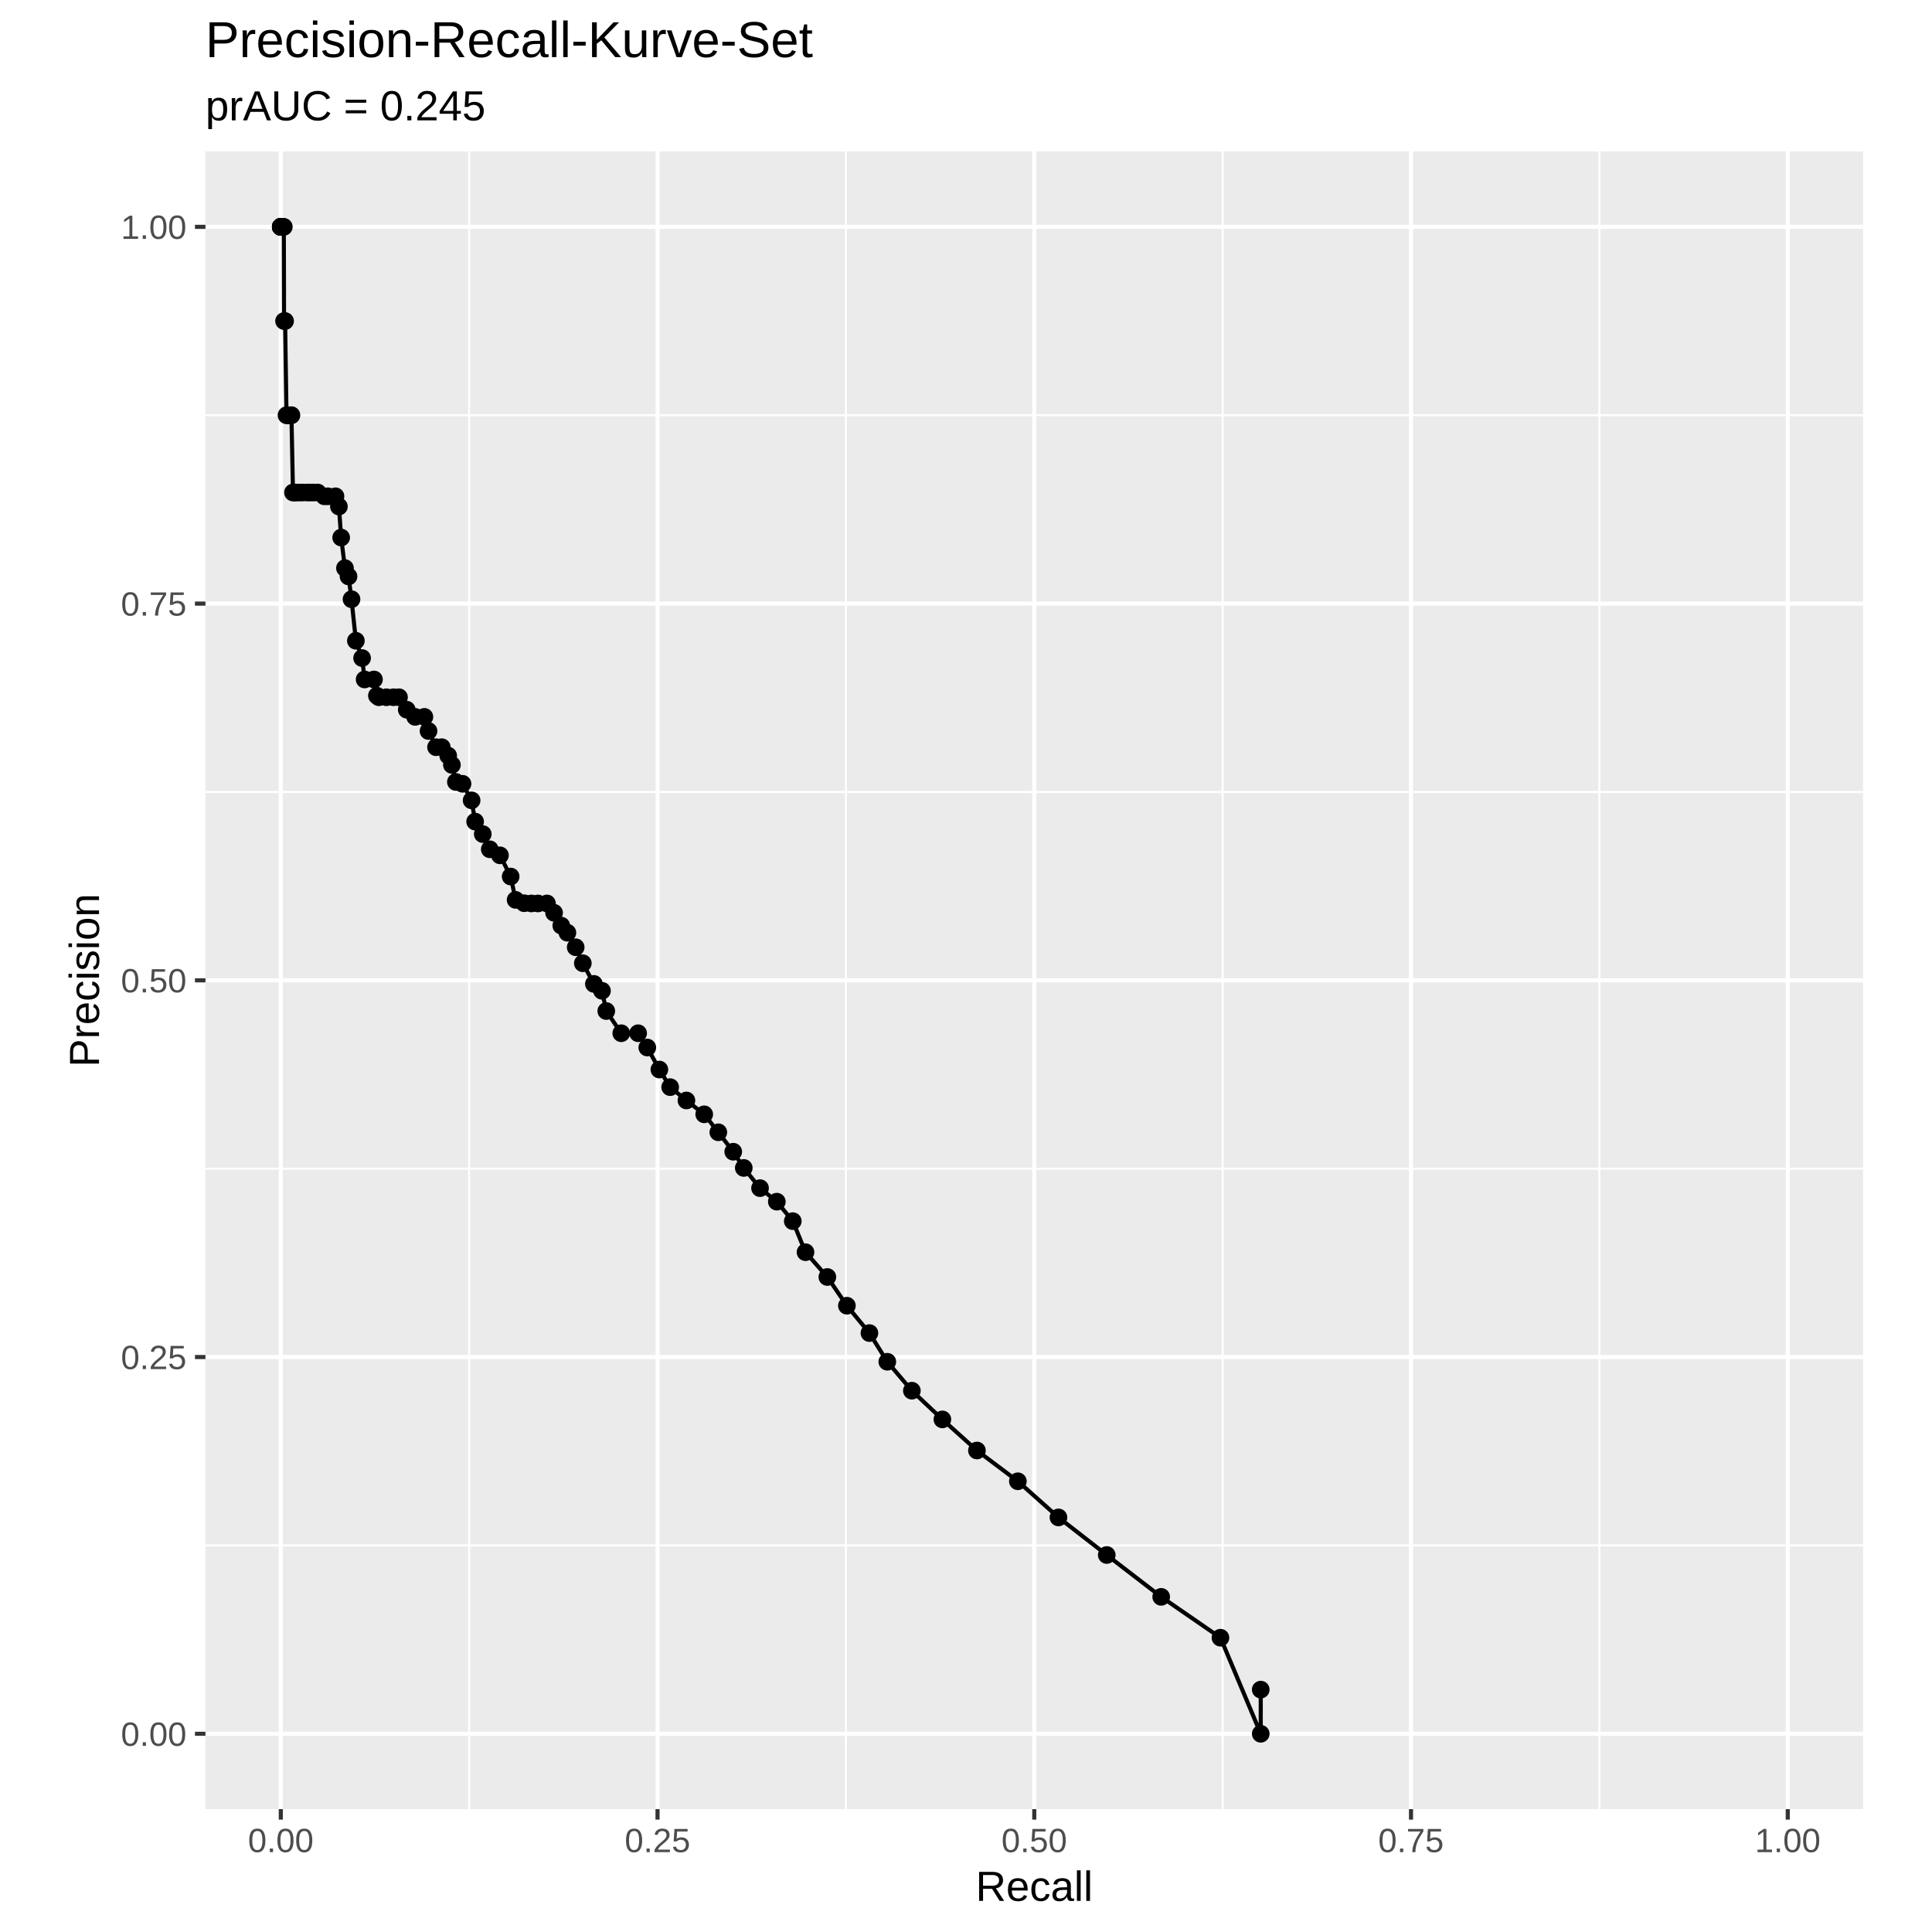
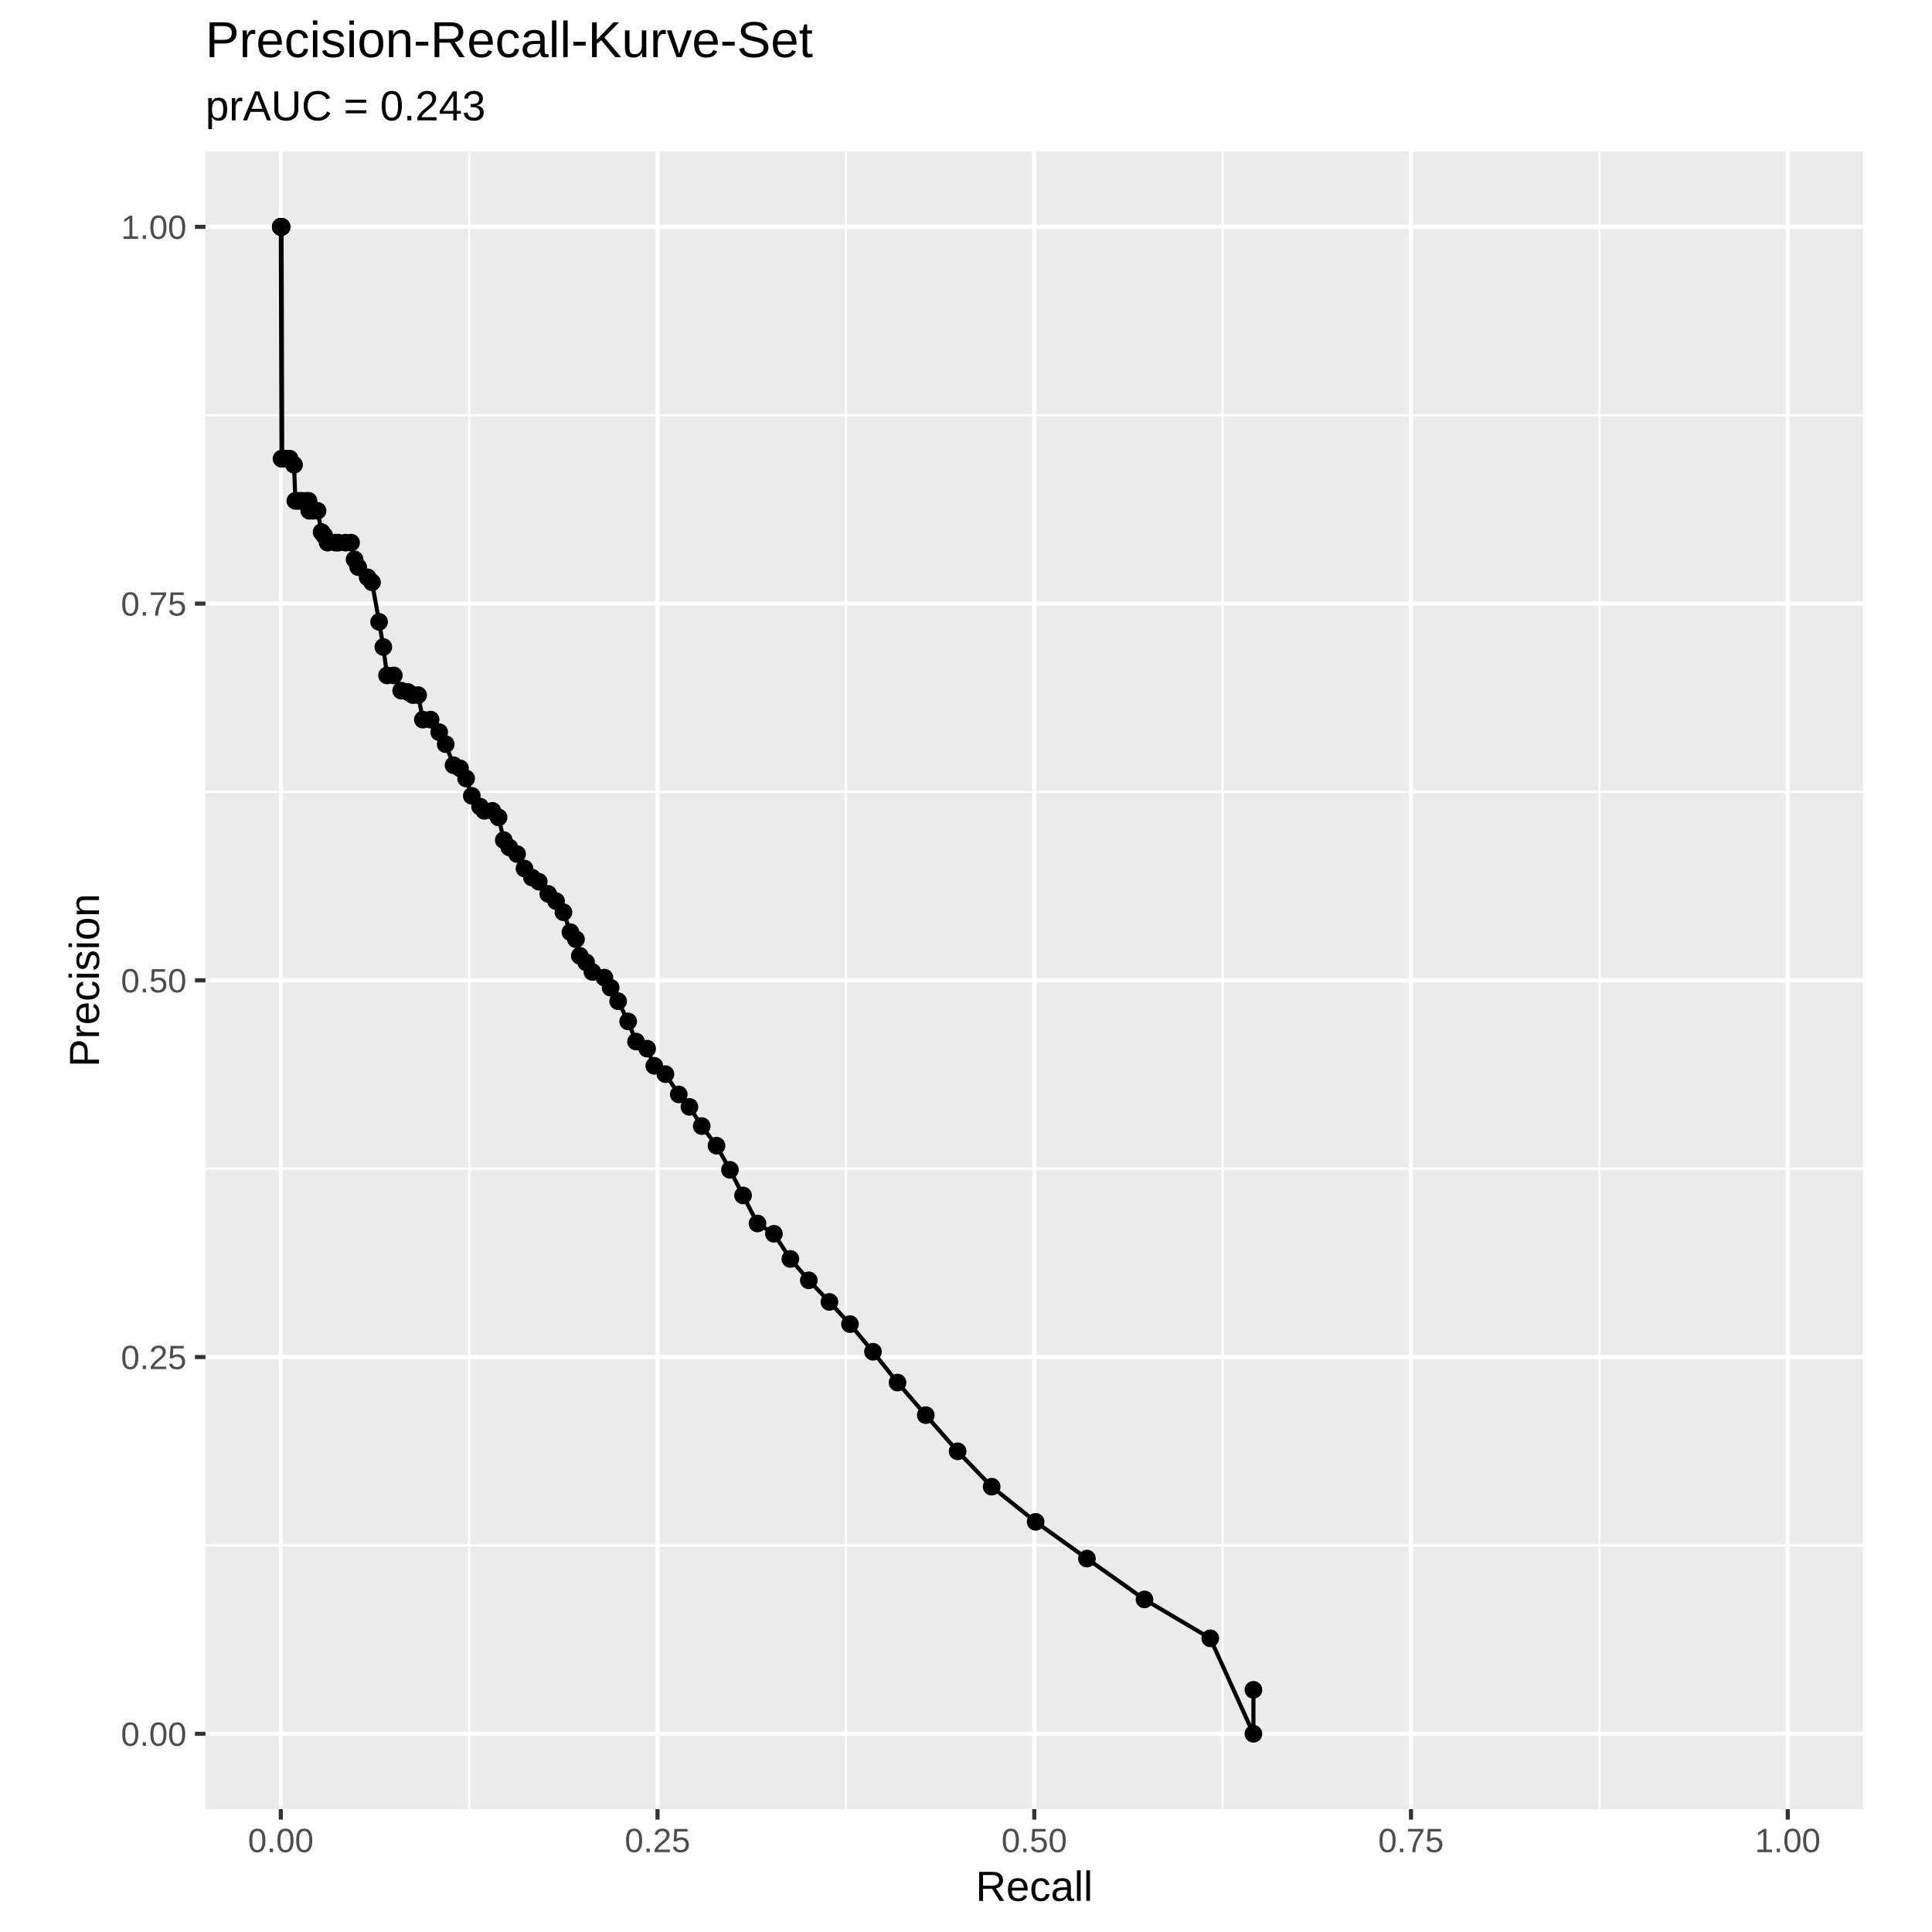
<svg xmlns="http://www.w3.org/2000/svg" class="svglite" width="504.00pt" height="504.00pt" viewBox="0 0 504.00 504.00">
  <defs>
    <style type="text/css">
    .svglite line, .svglite polyline, .svglite polygon, .svglite path, .svglite rect, .svglite circle {
      fill: none;
      stroke: #000000;
      stroke-linecap: round;
      stroke-linejoin: round;
      stroke-miterlimit: 10.00;
    }
    .svglite text {
      white-space: pre;
    }
  </style>
  </defs>
  <rect width="100%" height="100%" style="stroke: none; fill: #FFFFFF;" />
  <defs>
    <clipPath id="cpMC4wMHw1MDQuMDB8MC4wMHw1MDQuMDA=">
      <rect x="0.00" y="0.00" width="504.00" height="504.00" />
    </clipPath>
  </defs>
  <g clip-path="url(#cpMC4wMHw1MDQuMDB8MC4wMHw1MDQuMDA=)">
</g>
  <defs>
    <clipPath id="cpMTIuNTB8NDkxLjUwfDAuMDB8NTA0LjAw">
      <rect x="12.50" y="0.00" width="479.01" height="504.00" />
    </clipPath>
  </defs>
  <g clip-path="url(#cpMTIuNTB8NDkxLjUwfDAuMDB8NTA0LjAw)">
    <rect x="12.50" y="0.00" width="479.01" height="504.00" style="stroke-width: 1.07; stroke: #FFFFFF; fill: #FFFFFF;" />
  </g>
  <g clip-path="url(#cpMC4wMHw1MDQuMDB8MC4wMHw1MDQuMDA=)">
</g>
  <defs>
    <clipPath id="cpNTMuNjB8NDg2LjAyfDM5LjUyfDQ3MS45NQ==">
      <rect x="53.60" y="39.52" width="432.43" height="432.43" />
    </clipPath>
  </defs>
  <g clip-path="url(#cpNTMuNjB8NDg2LjAyfDM5LjUyfDQ3MS45NQ==)">
    <rect x="53.60" y="39.52" width="432.43" height="432.43" style="stroke-width: 1.07; stroke: none; fill: #EBEBEB;" />
    <polyline points="53.60,403.15 486.02,403.15 " style="stroke-width: 0.53; stroke: #FFFFFF; stroke-linecap: butt;" />
    <polyline points="53.60,304.87 486.02,304.87 " style="stroke-width: 0.53; stroke: #FFFFFF; stroke-linecap: butt;" />
    <polyline points="53.60,206.60 486.02,206.60 " style="stroke-width: 0.53; stroke: #FFFFFF; stroke-linecap: butt;" />
    <polyline points="53.60,108.32 486.02,108.32 " style="stroke-width: 0.53; stroke: #FFFFFF; stroke-linecap: butt;" />
    <polyline points="122.39,471.95 122.39,39.52 " style="stroke-width: 0.53; stroke: #FFFFFF; stroke-linecap: butt;" />
    <polyline points="220.67,471.95 220.67,39.52 " style="stroke-width: 0.53; stroke: #FFFFFF; stroke-linecap: butt;" />
    <polyline points="318.95,471.95 318.95,39.52 " style="stroke-width: 0.53; stroke: #FFFFFF; stroke-linecap: butt;" />
    <polyline points="417.23,471.95 417.23,39.52 " style="stroke-width: 0.53; stroke: #FFFFFF; stroke-linecap: butt;" />
    <polyline points="53.60,452.29 486.02,452.29 " style="stroke-width: 1.07; stroke: #FFFFFF; stroke-linecap: butt;" />
    <polyline points="53.60,354.01 486.02,354.01 " style="stroke-width: 1.07; stroke: #FFFFFF; stroke-linecap: butt;" />
    <polyline points="53.60,255.74 486.02,255.74 " style="stroke-width: 1.07; stroke: #FFFFFF; stroke-linecap: butt;" />
    <polyline points="53.60,157.46 486.02,157.46 " style="stroke-width: 1.07; stroke: #FFFFFF; stroke-linecap: butt;" />
    <polyline points="53.60,59.18 486.02,59.18 " style="stroke-width: 1.07; stroke: #FFFFFF; stroke-linecap: butt;" />
    <polyline points="73.25,471.95 73.25,39.52 " style="stroke-width: 1.07; stroke: #FFFFFF; stroke-linecap: butt;" />
    <polyline points="171.53,471.95 171.53,39.52 " style="stroke-width: 1.07; stroke: #FFFFFF; stroke-linecap: butt;" />
    <polyline points="269.81,471.95 269.81,39.52 " style="stroke-width: 1.07; stroke: #FFFFFF; stroke-linecap: butt;" />
    <polyline points="368.09,471.95 368.09,39.52 " style="stroke-width: 1.07; stroke: #FFFFFF; stroke-linecap: butt;" />
    <polyline points="466.37,471.95 466.37,39.52 " style="stroke-width: 1.07; stroke: #FFFFFF; stroke-linecap: butt;" />
-     <circle cx="328.89" cy="452.29" r="1.95" style="stroke-width: 0.71; fill: #000000;" />
-     <circle cx="328.89" cy="440.77" r="1.95" style="stroke-width: 0.71; fill: #000000;" />
-     <circle cx="318.38" cy="427.23" r="1.95" style="stroke-width: 0.71; fill: #000000;" />
-     <circle cx="302.92" cy="416.57" r="1.95" style="stroke-width: 0.71; fill: #000000;" />
-     <circle cx="288.72" cy="405.65" r="1.95" style="stroke-width: 0.71; fill: #000000;" />
-     <circle cx="276.12" cy="395.85" r="1.95" style="stroke-width: 0.71; fill: #000000;" />
-     <circle cx="265.53" cy="386.42" r="1.95" style="stroke-width: 0.71; fill: #000000;" />
-     <circle cx="254.85" cy="378.39" r="1.95" style="stroke-width: 0.71; fill: #000000;" />
-     <circle cx="245.84" cy="370.28" r="1.95" style="stroke-width: 0.71; fill: #000000;" />
-     <circle cx="237.88" cy="362.79" r="1.95" style="stroke-width: 0.71; fill: #000000;" />
-     <circle cx="231.47" cy="355.24" r="1.95" style="stroke-width: 0.71; fill: #000000;" />
-     <circle cx="226.81" cy="347.76" r="1.95" style="stroke-width: 0.71; fill: #000000;" />
-     <circle cx="220.93" cy="340.62" r="1.95" style="stroke-width: 0.71; fill: #000000;" />
-     <circle cx="215.83" cy="333.13" r="1.95" style="stroke-width: 0.71; fill: #000000;" />
-     <circle cx="210.13" cy="326.66" r="1.95" style="stroke-width: 0.71; fill: #000000;" />
-     <circle cx="206.81" cy="318.56" r="1.95" style="stroke-width: 0.71; fill: #000000;" />
-     <circle cx="202.65" cy="313.48" r="1.95" style="stroke-width: 0.71; fill: #000000;" />
-     <circle cx="198.27" cy="309.95" r="1.95" style="stroke-width: 0.71; fill: #000000;" />
-     <circle cx="194.03" cy="304.68" r="1.95" style="stroke-width: 0.71; fill: #000000;" />
-     <circle cx="191.28" cy="300.45" r="1.95" style="stroke-width: 0.71; fill: #000000;" />
-     <circle cx="187.39" cy="295.38" r="1.95" style="stroke-width: 0.71; fill: #000000;" />
-     <circle cx="183.71" cy="290.69" r="1.95" style="stroke-width: 0.71; fill: #000000;" />
-     <circle cx="179.07" cy="287.08" r="1.95" style="stroke-width: 0.71; fill: #000000;" />
-     <circle cx="174.83" cy="283.60" r="1.95" style="stroke-width: 0.71; fill: #000000;" />
-     <circle cx="172.01" cy="279.01" r="1.95" style="stroke-width: 0.71; fill: #000000;" />
-     <circle cx="168.86" cy="273.27" r="1.95" style="stroke-width: 0.71; fill: #000000;" />
-     <circle cx="166.47" cy="269.54" r="1.95" style="stroke-width: 0.71; fill: #000000;" />
-     <circle cx="162.07" cy="269.54" r="1.95" style="stroke-width: 0.71; fill: #000000;" />
-     <circle cx="158.16" cy="263.75" r="1.95" style="stroke-width: 0.71; fill: #000000;" />
-     <circle cx="157.04" cy="258.47" r="1.95" style="stroke-width: 0.71; fill: #000000;" />
-     <circle cx="154.93" cy="256.67" r="1.95" style="stroke-width: 0.71; fill: #000000;" />
-     <circle cx="152.04" cy="251.28" r="1.95" style="stroke-width: 0.71; fill: #000000;" />
-     <circle cx="150.18" cy="247.11" r="1.95" style="stroke-width: 0.71; fill: #000000;" />
-     <circle cx="148.02" cy="243.32" r="1.95" style="stroke-width: 0.71; fill: #000000;" />
-     <circle cx="146.42" cy="241.47" r="1.95" style="stroke-width: 0.71; fill: #000000;" />
-     <circle cx="144.54" cy="238.12" r="1.95" style="stroke-width: 0.71; fill: #000000;" />
-     <circle cx="142.69" cy="235.68" r="1.95" style="stroke-width: 0.71; fill: #000000;" />
-     <circle cx="140.34" cy="235.68" r="1.95" style="stroke-width: 0.71; fill: #000000;" />
-     <circle cx="138.61" cy="235.68" r="1.95" style="stroke-width: 0.71; fill: #000000;" />
-     <circle cx="136.74" cy="235.62" r="1.95" style="stroke-width: 0.71; fill: #000000;" />
-     <circle cx="134.51" cy="234.75" r="1.95" style="stroke-width: 0.71; fill: #000000;" />
-     <circle cx="133.22" cy="228.66" r="1.95" style="stroke-width: 0.71; fill: #000000;" />
-     <circle cx="130.43" cy="223.13" r="1.95" style="stroke-width: 0.71; fill: #000000;" />
-     <circle cx="127.77" cy="221.55" r="1.95" style="stroke-width: 0.71; fill: #000000;" />
-     <circle cx="125.94" cy="217.59" r="1.95" style="stroke-width: 0.71; fill: #000000;" />
-     <circle cx="123.95" cy="214.33" r="1.95" style="stroke-width: 0.71; fill: #000000;" />
-     <circle cx="123.03" cy="208.79" r="1.95" style="stroke-width: 0.71; fill: #000000;" />
-     <circle cx="120.66" cy="204.47" r="1.95" style="stroke-width: 0.71; fill: #000000;" />
-     <circle cx="118.93" cy="203.99" r="1.95" style="stroke-width: 0.71; fill: #000000;" />
-     <circle cx="117.89" cy="199.54" r="1.95" style="stroke-width: 0.71; fill: #000000;" />
-     <circle cx="116.92" cy="197.12" r="1.95" style="stroke-width: 0.71; fill: #000000;" />
-     <circle cx="115.25" cy="194.92" r="1.95" style="stroke-width: 0.71; fill: #000000;" />
-     <circle cx="113.75" cy="194.92" r="1.95" style="stroke-width: 0.71; fill: #000000;" />
-     <circle cx="111.79" cy="190.70" r="1.95" style="stroke-width: 0.71; fill: #000000;" />
-     <circle cx="110.71" cy="187.01" r="1.95" style="stroke-width: 0.71; fill: #000000;" />
-     <circle cx="108.30" cy="187.01" r="1.95" style="stroke-width: 0.71; fill: #000000;" />
-     <circle cx="106.11" cy="185.14" r="1.95" style="stroke-width: 0.71; fill: #000000;" />
-     <circle cx="104.09" cy="181.89" r="1.95" style="stroke-width: 0.71; fill: #000000;" />
-     <circle cx="102.66" cy="181.89" r="1.95" style="stroke-width: 0.71; fill: #000000;" />
-     <circle cx="100.80" cy="181.89" r="1.95" style="stroke-width: 0.71; fill: #000000;" />
-     <circle cx="98.82" cy="181.89" r="1.95" style="stroke-width: 0.71; fill: #000000;" />
-     <circle cx="98.32" cy="181.48" r="1.95" style="stroke-width: 0.71; fill: #000000;" />
-     <circle cx="97.56" cy="177.25" r="1.95" style="stroke-width: 0.71; fill: #000000;" />
-     <circle cx="95.12" cy="177.25" r="1.95" style="stroke-width: 0.71; fill: #000000;" />
-     <circle cx="94.46" cy="171.67" r="1.95" style="stroke-width: 0.71; fill: #000000;" />
-     <circle cx="92.84" cy="167.16" r="1.95" style="stroke-width: 0.71; fill: #000000;" />
-     <circle cx="91.70" cy="156.32" r="1.95" style="stroke-width: 0.71; fill: #000000;" />
-     <circle cx="90.92" cy="150.37" r="1.95" style="stroke-width: 0.71; fill: #000000;" />
-     <circle cx="89.99" cy="148.21" r="1.95" style="stroke-width: 0.71; fill: #000000;" />
-     <circle cx="89.00" cy="140.23" r="1.95" style="stroke-width: 0.71; fill: #000000;" />
-     <circle cx="88.41" cy="132.14" r="1.95" style="stroke-width: 0.71; fill: #000000;" />
-     <circle cx="87.52" cy="129.47" r="1.95" style="stroke-width: 0.71; fill: #000000;" />
-     <circle cx="85.55" cy="129.47" r="1.95" style="stroke-width: 0.71; fill: #000000;" />
-     <circle cx="84.61" cy="129.47" r="1.95" style="stroke-width: 0.71; fill: #000000;" />
-     <circle cx="82.88" cy="128.48" r="1.95" style="stroke-width: 0.71; fill: #000000;" />
-     <circle cx="81.79" cy="128.48" r="1.95" style="stroke-width: 0.71; fill: #000000;" />
-     <circle cx="80.94" cy="128.48" r="1.95" style="stroke-width: 0.71; fill: #000000;" />
-     <circle cx="80.18" cy="128.48" r="1.95" style="stroke-width: 0.71; fill: #000000;" />
-     <circle cx="78.99" cy="128.48" r="1.95" style="stroke-width: 0.71; fill: #000000;" />
-     <circle cx="78.10" cy="128.48" r="1.95" style="stroke-width: 0.71; fill: #000000;" />
-     <circle cx="77.21" cy="128.48" r="1.95" style="stroke-width: 0.71; fill: #000000;" />
-     <circle cx="76.93" cy="128.48" r="1.95" style="stroke-width: 0.71; fill: #000000;" />
-     <circle cx="76.43" cy="128.48" r="1.95" style="stroke-width: 0.71; fill: #000000;" />
-     <circle cx="76.03" cy="108.32" r="1.95" style="stroke-width: 0.71; fill: #000000;" />
-     <circle cx="75.92" cy="108.32" r="1.95" style="stroke-width: 0.71; fill: #000000;" />
-     <circle cx="75.26" cy="108.32" r="1.95" style="stroke-width: 0.71; fill: #000000;" />
-     <circle cx="74.94" cy="108.32" r="1.95" style="stroke-width: 0.71; fill: #000000;" />
-     <circle cx="74.74" cy="108.32" r="1.95" style="stroke-width: 0.71; fill: #000000;" />
-     <circle cx="74.37" cy="83.75" r="1.95" style="stroke-width: 0.71; fill: #000000;" />
-     <circle cx="74.10" cy="83.75" r="1.95" style="stroke-width: 0.71; fill: #000000;" />
-     <circle cx="74.04" cy="59.18" r="1.95" style="stroke-width: 0.71; fill: #000000;" />
-     <circle cx="73.79" cy="59.18" r="1.95" style="stroke-width: 0.71; fill: #000000;" />
-     <circle cx="73.79" cy="59.18" r="1.95" style="stroke-width: 0.71; fill: #000000;" />
+     <circle cx="326.98" cy="452.29" r="1.95" style="stroke-width: 0.71; fill: #000000;" />
+     <circle cx="326.98" cy="440.83" r="1.95" style="stroke-width: 0.71; fill: #000000;" />
+     <circle cx="315.72" cy="427.39" r="1.95" style="stroke-width: 0.71; fill: #000000;" />
+     <circle cx="298.56" cy="417.24" r="1.95" style="stroke-width: 0.71; fill: #000000;" />
+     <circle cx="283.55" cy="406.59" r="1.95" style="stroke-width: 0.71; fill: #000000;" />
+     <circle cx="270.17" cy="397.00" r="1.95" style="stroke-width: 0.71; fill: #000000;" />
+     <circle cx="258.70" cy="387.83" r="1.95" style="stroke-width: 0.71; fill: #000000;" />
+     <circle cx="249.81" cy="378.60" r="1.95" style="stroke-width: 0.71; fill: #000000;" />
+     <circle cx="241.51" cy="369.17" r="1.95" style="stroke-width: 0.71; fill: #000000;" />
+     <circle cx="234.14" cy="360.67" r="1.95" style="stroke-width: 0.71; fill: #000000;" />
+     <circle cx="227.73" cy="352.63" r="1.95" style="stroke-width: 0.71; fill: #000000;" />
+     <circle cx="221.73" cy="345.42" r="1.95" style="stroke-width: 0.71; fill: #000000;" />
+     <circle cx="216.37" cy="339.63" r="1.95" style="stroke-width: 0.71; fill: #000000;" />
+     <circle cx="210.99" cy="334.00" r="1.95" style="stroke-width: 0.71; fill: #000000;" />
+     <circle cx="206.18" cy="328.42" r="1.95" style="stroke-width: 0.71; fill: #000000;" />
+     <circle cx="201.90" cy="321.86" r="1.95" style="stroke-width: 0.71; fill: #000000;" />
+     <circle cx="197.61" cy="319.17" r="1.95" style="stroke-width: 0.71; fill: #000000;" />
+     <circle cx="193.84" cy="311.86" r="1.95" style="stroke-width: 0.71; fill: #000000;" />
+     <circle cx="190.42" cy="305.18" r="1.95" style="stroke-width: 0.71; fill: #000000;" />
+     <circle cx="186.92" cy="298.87" r="1.95" style="stroke-width: 0.71; fill: #000000;" />
+     <circle cx="183.06" cy="293.76" r="1.95" style="stroke-width: 0.71; fill: #000000;" />
+     <circle cx="179.85" cy="288.75" r="1.95" style="stroke-width: 0.71; fill: #000000;" />
+     <circle cx="177.07" cy="285.50" r="1.95" style="stroke-width: 0.71; fill: #000000;" />
+     <circle cx="173.59" cy="280.21" r="1.95" style="stroke-width: 0.71; fill: #000000;" />
+     <circle cx="170.68" cy="278.04" r="1.95" style="stroke-width: 0.71; fill: #000000;" />
+     <circle cx="168.82" cy="273.56" r="1.95" style="stroke-width: 0.71; fill: #000000;" />
+     <circle cx="165.92" cy="271.71" r="1.95" style="stroke-width: 0.71; fill: #000000;" />
+     <circle cx="163.87" cy="266.46" r="1.95" style="stroke-width: 0.71; fill: #000000;" />
+     <circle cx="161.25" cy="261.18" r="1.95" style="stroke-width: 0.71; fill: #000000;" />
+     <circle cx="159.29" cy="257.66" r="1.95" style="stroke-width: 0.71; fill: #000000;" />
+     <circle cx="157.67" cy="255.03" r="1.95" style="stroke-width: 0.71; fill: #000000;" />
+     <circle cx="154.54" cy="253.56" r="1.95" style="stroke-width: 0.71; fill: #000000;" />
+     <circle cx="152.90" cy="251.04" r="1.95" style="stroke-width: 0.71; fill: #000000;" />
+     <circle cx="151.25" cy="249.34" r="1.95" style="stroke-width: 0.71; fill: #000000;" />
+     <circle cx="150.26" cy="245.03" r="1.95" style="stroke-width: 0.71; fill: #000000;" />
+     <circle cx="148.81" cy="243.18" r="1.95" style="stroke-width: 0.71; fill: #000000;" />
+     <circle cx="146.99" cy="237.98" r="1.95" style="stroke-width: 0.71; fill: #000000;" />
+     <circle cx="145.07" cy="235.09" r="1.95" style="stroke-width: 0.71; fill: #000000;" />
+     <circle cx="143.02" cy="233.19" r="1.95" style="stroke-width: 0.71; fill: #000000;" />
+     <circle cx="140.55" cy="230.00" r="1.95" style="stroke-width: 0.71; fill: #000000;" />
+     <circle cx="138.78" cy="228.93" r="1.95" style="stroke-width: 0.71; fill: #000000;" />
+     <circle cx="136.82" cy="226.56" r="1.95" style="stroke-width: 0.71; fill: #000000;" />
+     <circle cx="134.89" cy="222.80" r="1.95" style="stroke-width: 0.71; fill: #000000;" />
+     <circle cx="132.87" cy="221.08" r="1.95" style="stroke-width: 0.71; fill: #000000;" />
+     <circle cx="131.42" cy="219.16" r="1.95" style="stroke-width: 0.71; fill: #000000;" />
+     <circle cx="130.06" cy="213.24" r="1.95" style="stroke-width: 0.71; fill: #000000;" />
+     <circle cx="128.45" cy="211.52" r="1.95" style="stroke-width: 0.71; fill: #000000;" />
+     <circle cx="126.33" cy="211.52" r="1.95" style="stroke-width: 0.71; fill: #000000;" />
+     <circle cx="125.23" cy="210.42" r="1.95" style="stroke-width: 0.71; fill: #000000;" />
+     <circle cx="123.08" cy="207.61" r="1.95" style="stroke-width: 0.71; fill: #000000;" />
+     <circle cx="121.60" cy="203.09" r="1.95" style="stroke-width: 0.71; fill: #000000;" />
+     <circle cx="120.01" cy="200.44" r="1.95" style="stroke-width: 0.71; fill: #000000;" />
+     <circle cx="118.32" cy="199.63" r="1.95" style="stroke-width: 0.71; fill: #000000;" />
+     <circle cx="116.27" cy="194.14" r="1.95" style="stroke-width: 0.71; fill: #000000;" />
+     <circle cx="114.57" cy="191.00" r="1.95" style="stroke-width: 0.71; fill: #000000;" />
+     <circle cx="112.33" cy="187.73" r="1.95" style="stroke-width: 0.71; fill: #000000;" />
+     <circle cx="110.31" cy="187.73" r="1.95" style="stroke-width: 0.71; fill: #000000;" />
+     <circle cx="109.08" cy="181.33" r="1.95" style="stroke-width: 0.71; fill: #000000;" />
+     <circle cx="107.73" cy="181.33" r="1.95" style="stroke-width: 0.71; fill: #000000;" />
+     <circle cx="106.40" cy="180.51" r="1.95" style="stroke-width: 0.71; fill: #000000;" />
+     <circle cx="104.65" cy="180.17" r="1.95" style="stroke-width: 0.71; fill: #000000;" />
+     <circle cx="102.74" cy="176.20" r="1.95" style="stroke-width: 0.71; fill: #000000;" />
+     <circle cx="100.96" cy="176.20" r="1.95" style="stroke-width: 0.71; fill: #000000;" />
+     <circle cx="100.00" cy="168.78" r="1.95" style="stroke-width: 0.71; fill: #000000;" />
+     <circle cx="98.90" cy="162.23" r="1.95" style="stroke-width: 0.71; fill: #000000;" />
+     <circle cx="97.05" cy="151.91" r="1.95" style="stroke-width: 0.71; fill: #000000;" />
+     <circle cx="95.90" cy="150.60" r="1.95" style="stroke-width: 0.71; fill: #000000;" />
+     <circle cx="93.44" cy="147.95" r="1.95" style="stroke-width: 0.71; fill: #000000;" />
+     <circle cx="92.50" cy="145.93" r="1.95" style="stroke-width: 0.71; fill: #000000;" />
+     <circle cx="91.59" cy="141.56" r="1.95" style="stroke-width: 0.71; fill: #000000;" />
+     <circle cx="90.14" cy="141.56" r="1.95" style="stroke-width: 0.71; fill: #000000;" />
+     <circle cx="88.25" cy="141.56" r="1.95" style="stroke-width: 0.71; fill: #000000;" />
+     <circle cx="87.56" cy="141.56" r="1.95" style="stroke-width: 0.71; fill: #000000;" />
+     <circle cx="85.46" cy="141.56" r="1.95" style="stroke-width: 0.71; fill: #000000;" />
+     <circle cx="84.58" cy="139.70" r="1.95" style="stroke-width: 0.71; fill: #000000;" />
+     <circle cx="83.89" cy="138.80" r="1.95" style="stroke-width: 0.71; fill: #000000;" />
+     <circle cx="82.84" cy="133.24" r="1.95" style="stroke-width: 0.71; fill: #000000;" />
+     <circle cx="81.55" cy="133.24" r="1.95" style="stroke-width: 0.71; fill: #000000;" />
+     <circle cx="80.68" cy="133.24" r="1.95" style="stroke-width: 0.71; fill: #000000;" />
+     <circle cx="80.49" cy="130.65" r="1.95" style="stroke-width: 0.71; fill: #000000;" />
+     <circle cx="79.91" cy="130.65" r="1.95" style="stroke-width: 0.71; fill: #000000;" />
+     <circle cx="78.73" cy="130.65" r="1.95" style="stroke-width: 0.71; fill: #000000;" />
+     <circle cx="78.12" cy="130.65" r="1.95" style="stroke-width: 0.71; fill: #000000;" />
+     <circle cx="77.55" cy="130.65" r="1.95" style="stroke-width: 0.71; fill: #000000;" />
+     <circle cx="77.05" cy="130.65" r="1.95" style="stroke-width: 0.71; fill: #000000;" />
+     <circle cx="76.71" cy="121.25" r="1.95" style="stroke-width: 0.71; fill: #000000;" />
+     <circle cx="75.56" cy="119.66" r="1.95" style="stroke-width: 0.71; fill: #000000;" />
+     <circle cx="75.25" cy="119.66" r="1.95" style="stroke-width: 0.71; fill: #000000;" />
+     <circle cx="74.90" cy="119.66" r="1.95" style="stroke-width: 0.71; fill: #000000;" />
+     <circle cx="73.80" cy="119.66" r="1.95" style="stroke-width: 0.71; fill: #000000;" />
+     <circle cx="73.62" cy="119.66" r="1.95" style="stroke-width: 0.71; fill: #000000;" />
+     <circle cx="73.44" cy="119.66" r="1.95" style="stroke-width: 0.71; fill: #000000;" />
+     <circle cx="73.44" cy="59.18" r="1.95" style="stroke-width: 0.71; fill: #000000;" />
+     <circle cx="73.44" cy="59.18" r="1.95" style="stroke-width: 0.71; fill: #000000;" />
+     <circle cx="73.44" cy="59.18" r="1.95" style="stroke-width: 0.71; fill: #000000;" />
+     <circle cx="73.44" cy="59.18" r="1.95" style="stroke-width: 0.71; fill: #000000;" />
    <circle cx="73.44" cy="59.18" r="1.95" style="stroke-width: 0.71; fill: #000000;" />
    <circle cx="73.25" cy="59.18" r="1.95" style="stroke-width: 0.71; fill: #000000;" />
    <circle cx="73.25" cy="59.18" r="1.95" style="stroke-width: 0.71; fill: #000000;" />
    <circle cx="73.25" cy="59.18" r="1.95" style="stroke-width: 0.71; fill: #000000;" />
    <circle cx="73.25" cy="59.18" r="1.95" style="stroke-width: 0.71; fill: #000000;" />
    <circle cx="73.25" cy="59.18" r="1.95" style="stroke-width: 0.71; fill: #000000;" />
    <circle cx="73.25" cy="59.18" r="1.95" style="stroke-width: 0.71; fill: #000000;" />
-     <circle cx="73.25" cy="59.18" r="1.95" style="stroke-width: 0.71; fill: #000000;" />
-     <circle cx="73.25" cy="59.18" r="1.95" style="stroke-width: 0.71; fill: #000000;" />
-     <circle cx="73.25" cy="59.18" r="1.95" style="stroke-width: 0.71; fill: #000000;" />
-     <polyline points="73.25,59.18 73.25,59.18 73.25,59.18 73.25,59.18 73.25,59.18 73.25,59.18 73.25,59.18 73.25,59.18 73.25,59.18 73.44,59.18 73.79,59.18 73.79,59.18 74.04,59.18 74.10,83.75 74.37,83.75 74.74,108.32 74.94,108.32 75.26,108.32 75.92,108.32 76.03,108.32 76.43,128.48 76.93,128.48 77.21,128.48 78.10,128.48 78.99,128.48 80.18,128.48 80.94,128.48 81.79,128.48 82.88,128.48 84.61,129.47 85.55,129.47 87.52,129.47 88.41,132.14 89.00,140.23 89.99,148.21 90.92,150.37 91.70,156.32 92.84,167.16 94.46,171.67 95.12,177.25 97.56,177.25 98.32,181.48 98.82,181.89 100.80,181.89 102.66,181.89 104.09,181.89 106.11,185.14 108.30,187.01 110.71,187.01 111.79,190.70 113.75,194.92 115.25,194.92 116.92,197.12 117.89,199.54 118.93,203.99 120.66,204.47 123.03,208.79 123.95,214.33 125.94,217.59 127.77,221.55 130.43,223.13 133.22,228.66 134.51,234.75 136.74,235.62 138.61,235.68 140.34,235.68 142.69,235.68 144.54,238.12 146.42,241.47 148.02,243.32 150.18,247.11 152.04,251.28 154.93,256.67 157.04,258.47 158.16,263.75 162.07,269.54 166.47,269.54 168.86,273.27 172.01,279.01 174.83,283.60 179.07,287.08 183.71,290.69 187.39,295.38 191.28,300.45 194.03,304.68 198.27,309.95 202.65,313.48 206.81,318.56 210.13,326.66 215.83,333.13 220.93,340.62 226.81,347.76 231.47,355.24 237.88,362.79 245.84,370.28 254.85,378.39 265.53,386.42 276.12,395.85 288.72,405.65 302.92,416.57 318.38,427.23 328.89,452.29 328.89,440.77 " style="stroke-width: 1.07; stroke-linecap: butt;" />
+     <polyline points="73.25,59.18 73.25,59.18 73.25,59.18 73.25,59.18 73.25,59.18 73.25,59.18 73.44,119.66 73.44,59.18 73.44,59.18 73.44,59.18 73.44,59.18 73.44,59.18 73.62,119.66 73.80,119.66 74.90,119.66 75.25,119.66 75.56,119.66 76.71,121.25 77.05,130.65 77.55,130.65 78.12,130.65 78.73,130.65 79.91,130.65 80.49,130.65 80.68,133.24 81.55,133.24 82.84,133.24 83.89,138.80 84.58,139.70 85.46,141.56 87.56,141.56 88.25,141.56 90.14,141.56 91.59,141.56 92.50,145.93 93.44,147.95 95.90,150.60 97.05,151.91 98.90,162.23 100.00,168.78 100.96,176.20 102.74,176.20 104.65,180.17 106.40,180.51 107.73,181.33 109.08,181.33 110.31,187.73 112.33,187.73 114.57,191.00 116.27,194.14 118.32,199.63 120.01,200.44 121.60,203.09 123.08,207.61 125.23,210.42 126.33,211.52 128.45,211.52 130.06,213.24 131.42,219.16 132.87,221.08 134.89,222.80 136.82,226.56 138.78,228.93 140.55,230.00 143.02,233.19 145.07,235.09 146.99,237.98 148.81,243.18 150.26,245.03 151.25,249.34 152.90,251.04 154.54,253.56 157.67,255.03 159.29,257.66 161.25,261.18 163.87,266.46 165.92,271.71 168.82,273.56 170.68,278.04 173.59,280.21 177.07,285.50 179.85,288.75 183.06,293.76 186.92,298.87 190.42,305.18 193.84,311.86 197.61,319.17 201.90,321.86 206.18,328.42 210.99,334.00 216.37,339.63 221.73,345.42 227.73,352.63 234.14,360.67 241.51,369.17 249.81,378.60 258.70,387.83 270.17,397.00 283.55,406.59 298.56,417.24 315.72,427.39 326.98,452.29 326.98,440.83 " style="stroke-width: 1.07; stroke-linecap: butt;" />
  </g>
  <g clip-path="url(#cpMC4wMHw1MDQuMDB8MC4wMHw1MDQuMDA=)">
    <text x="48.67" y="455.44" text-anchor="end" style="font-size: 8.80px;fill: #4D4D4D; font-family: &quot;Arimo&quot;;" textLength="17.45px" lengthAdjust="spacingAndGlyphs">0.00</text>
    <text x="48.67" y="357.16" text-anchor="end" style="font-size: 8.80px;fill: #4D4D4D; font-family: &quot;Arimo&quot;;" textLength="17.45px" lengthAdjust="spacingAndGlyphs">0.25</text>
    <text x="48.67" y="258.88" text-anchor="end" style="font-size: 8.80px;fill: #4D4D4D; font-family: &quot;Arimo&quot;;" textLength="17.45px" lengthAdjust="spacingAndGlyphs">0.50</text>
    <text x="48.67" y="160.60" text-anchor="end" style="font-size: 8.80px;fill: #4D4D4D; font-family: &quot;Arimo&quot;;" textLength="17.45px" lengthAdjust="spacingAndGlyphs">0.75</text>
    <text x="48.67" y="62.32" text-anchor="end" style="font-size: 8.80px;fill: #4D4D4D; font-family: &quot;Arimo&quot;;" textLength="17.45px" lengthAdjust="spacingAndGlyphs">1.00</text>
    <polyline points="50.86,452.29 53.60,452.29 " style="stroke-width: 1.07; stroke: #333333; stroke-linecap: butt;" />
    <polyline points="50.86,354.01 53.60,354.01 " style="stroke-width: 1.07; stroke: #333333; stroke-linecap: butt;" />
    <polyline points="50.86,255.74 53.60,255.74 " style="stroke-width: 1.07; stroke: #333333; stroke-linecap: butt;" />
    <polyline points="50.86,157.46 53.60,157.46 " style="stroke-width: 1.07; stroke: #333333; stroke-linecap: butt;" />
    <polyline points="50.86,59.18 53.60,59.18 " style="stroke-width: 1.07; stroke: #333333; stroke-linecap: butt;" />
    <polyline points="73.25,474.69 73.25,471.95 " style="stroke-width: 1.07; stroke: #333333; stroke-linecap: butt;" />
    <polyline points="171.53,474.69 171.53,471.95 " style="stroke-width: 1.07; stroke: #333333; stroke-linecap: butt;" />
    <polyline points="269.81,474.69 269.81,471.95 " style="stroke-width: 1.07; stroke: #333333; stroke-linecap: butt;" />
    <polyline points="368.09,474.69 368.09,471.95 " style="stroke-width: 1.07; stroke: #333333; stroke-linecap: butt;" />
    <polyline points="466.37,474.69 466.37,471.95 " style="stroke-width: 1.07; stroke: #333333; stroke-linecap: butt;" />
    <text x="73.25" y="483.17" text-anchor="middle" style="font-size: 8.80px;fill: #4D4D4D; font-family: &quot;Arimo&quot;;" textLength="17.45px" lengthAdjust="spacingAndGlyphs">0.00</text>
    <text x="171.53" y="483.17" text-anchor="middle" style="font-size: 8.80px;fill: #4D4D4D; font-family: &quot;Arimo&quot;;" textLength="17.45px" lengthAdjust="spacingAndGlyphs">0.25</text>
    <text x="269.81" y="483.17" text-anchor="middle" style="font-size: 8.80px;fill: #4D4D4D; font-family: &quot;Arimo&quot;;" textLength="17.45px" lengthAdjust="spacingAndGlyphs">0.50</text>
    <text x="368.09" y="483.17" text-anchor="middle" style="font-size: 8.80px;fill: #4D4D4D; font-family: &quot;Arimo&quot;;" textLength="17.45px" lengthAdjust="spacingAndGlyphs">0.75</text>
    <text x="466.37" y="483.17" text-anchor="middle" style="font-size: 8.80px;fill: #4D4D4D; font-family: &quot;Arimo&quot;;" textLength="17.45px" lengthAdjust="spacingAndGlyphs">1.00</text>
    <text x="269.81" y="495.88" text-anchor="middle" style="font-size: 11.00px; font-family: &quot;Arimo&quot;;" textLength="30.17px" lengthAdjust="spacingAndGlyphs">Recall</text>
    <text transform="translate(25.83,255.74) rotate(-90)" text-anchor="middle" style="font-size: 11.00px; font-family: &quot;Arimo&quot;;" textLength="47.07px" lengthAdjust="spacingAndGlyphs">Precision</text>
-     <text x="53.60" y="31.40" style="font-size: 11.00px; font-family: &quot;Arimo&quot;;" textLength="73.46px" lengthAdjust="spacingAndGlyphs">prAUC = 0.245</text>
+     <text x="53.60" y="31.40" style="font-size: 11.00px; font-family: &quot;Arimo&quot;;" textLength="73.46px" lengthAdjust="spacingAndGlyphs">prAUC = 0.243</text>
    <text x="53.60" y="14.90" style="font-size: 13.20px; font-family: &quot;Arimo&quot;;" textLength="160.70px" lengthAdjust="spacingAndGlyphs">Precision-Recall-Kurve-Set</text>
  </g>
</svg>
